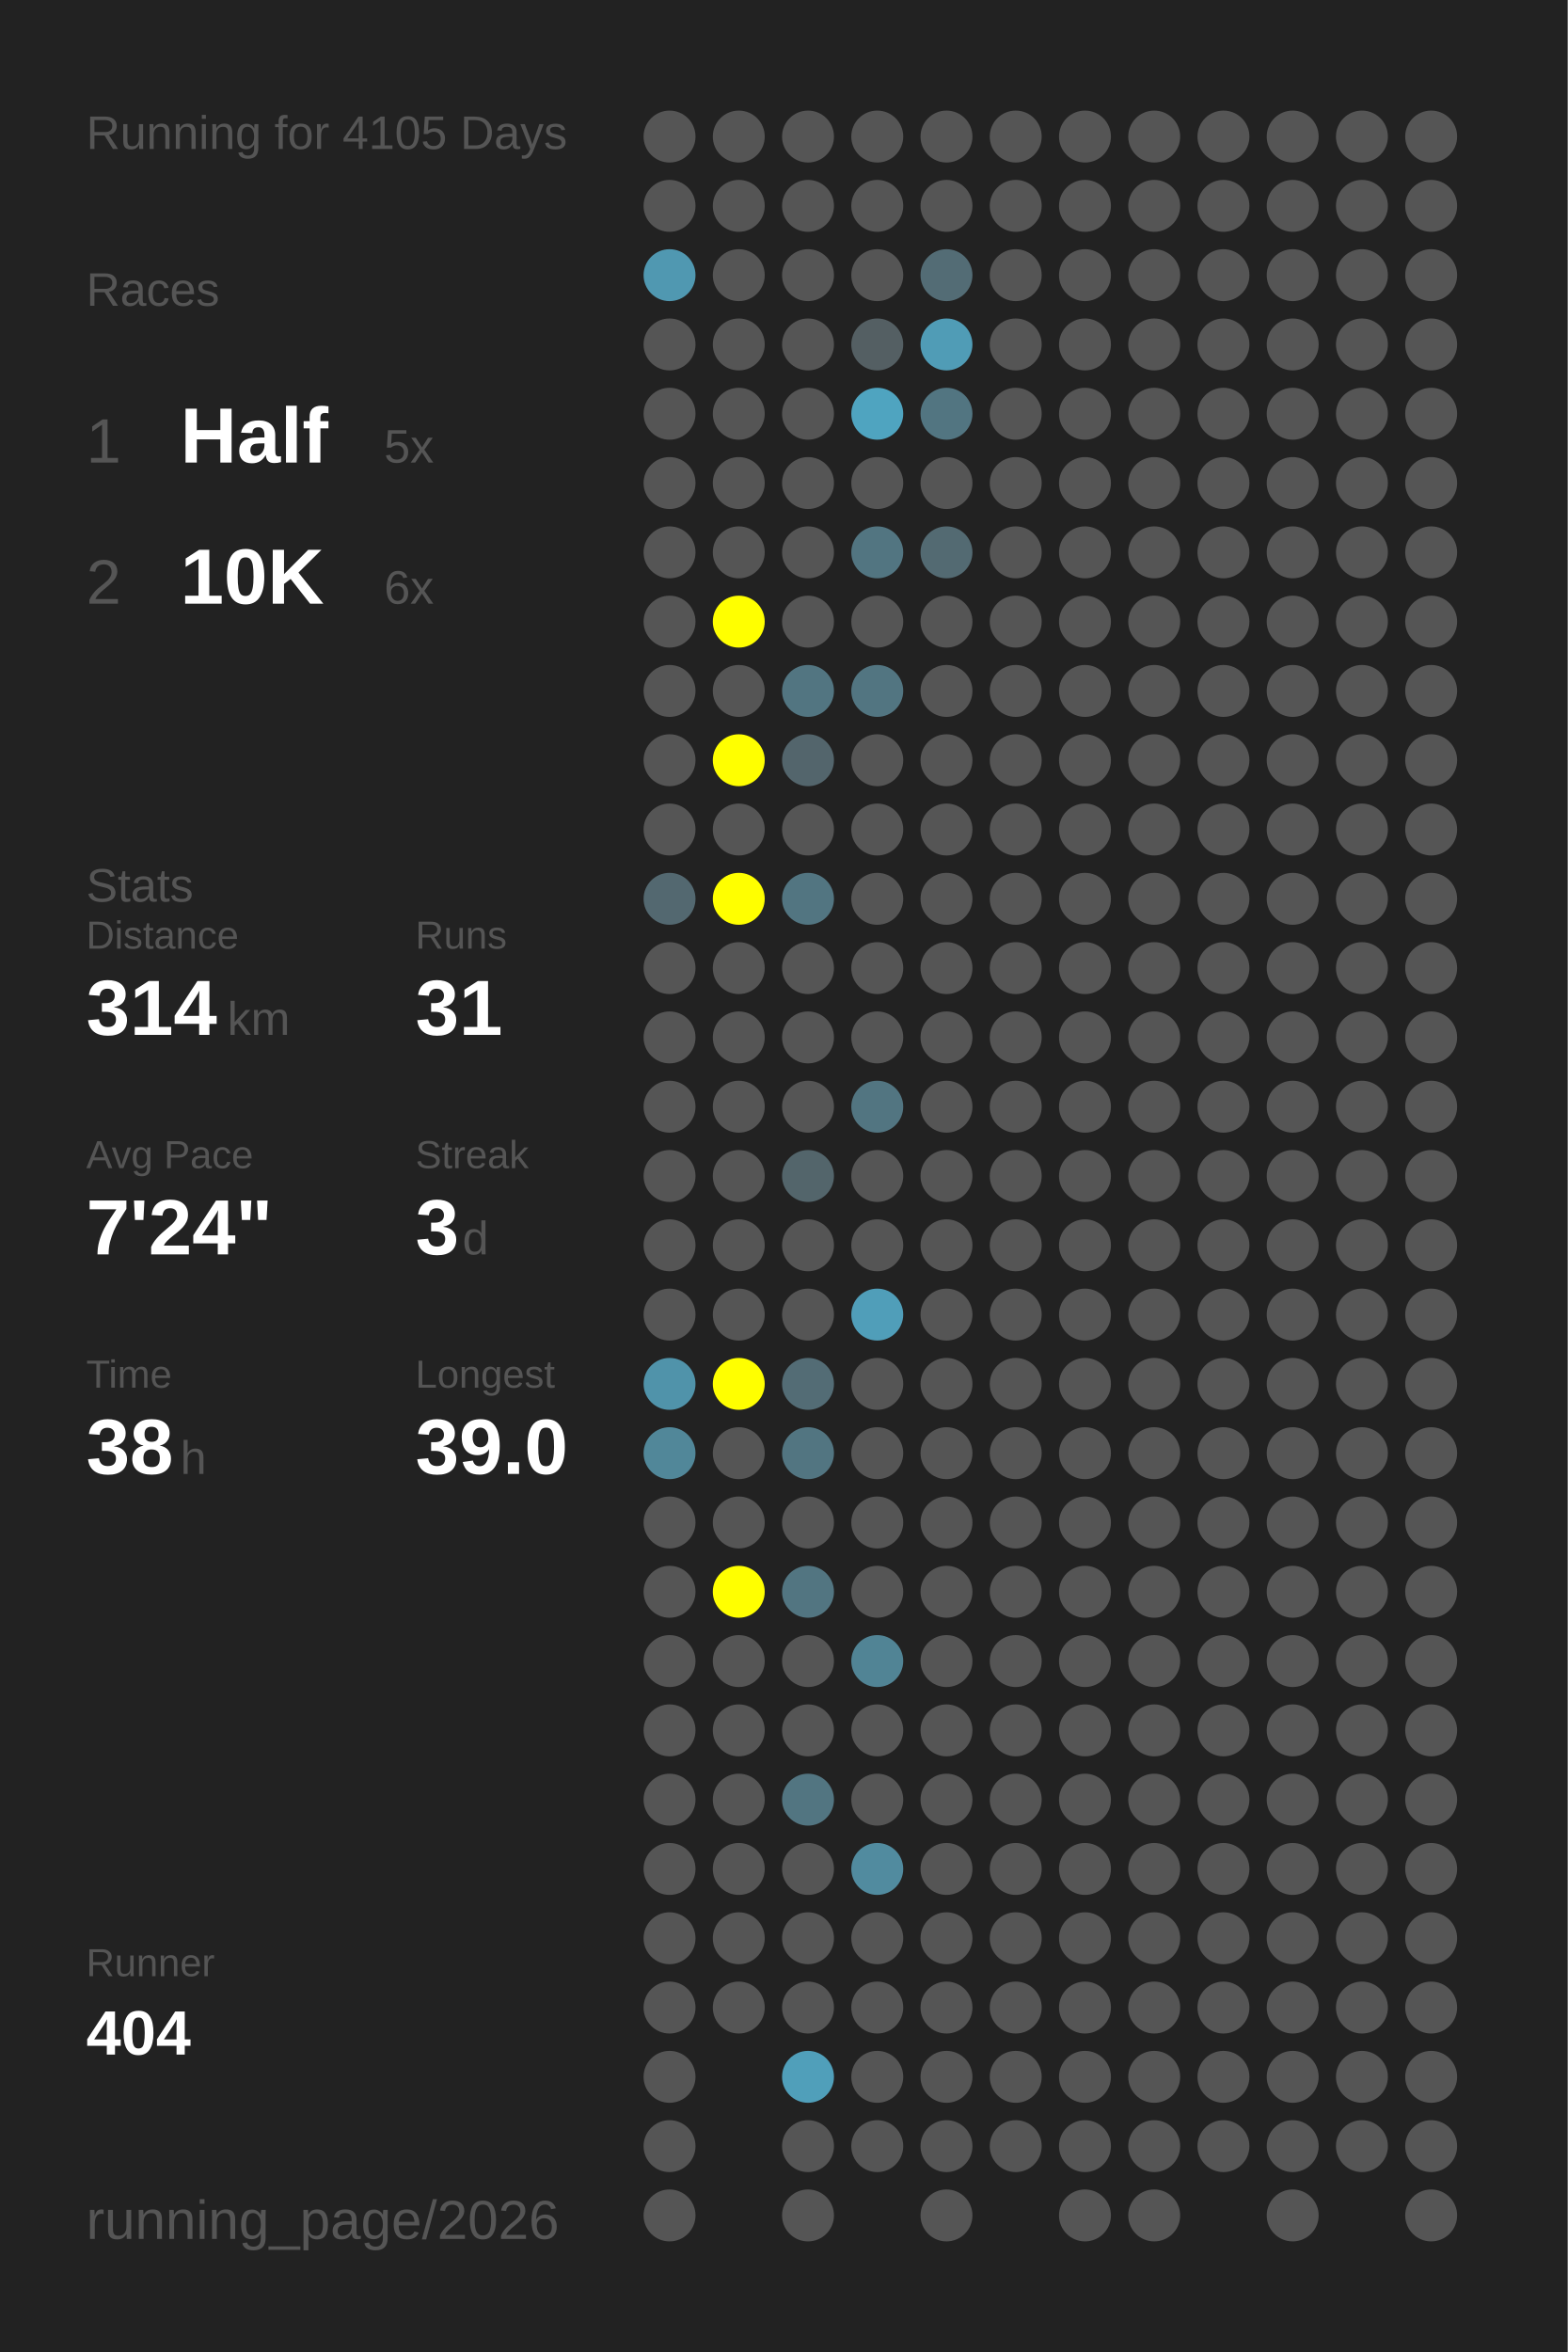
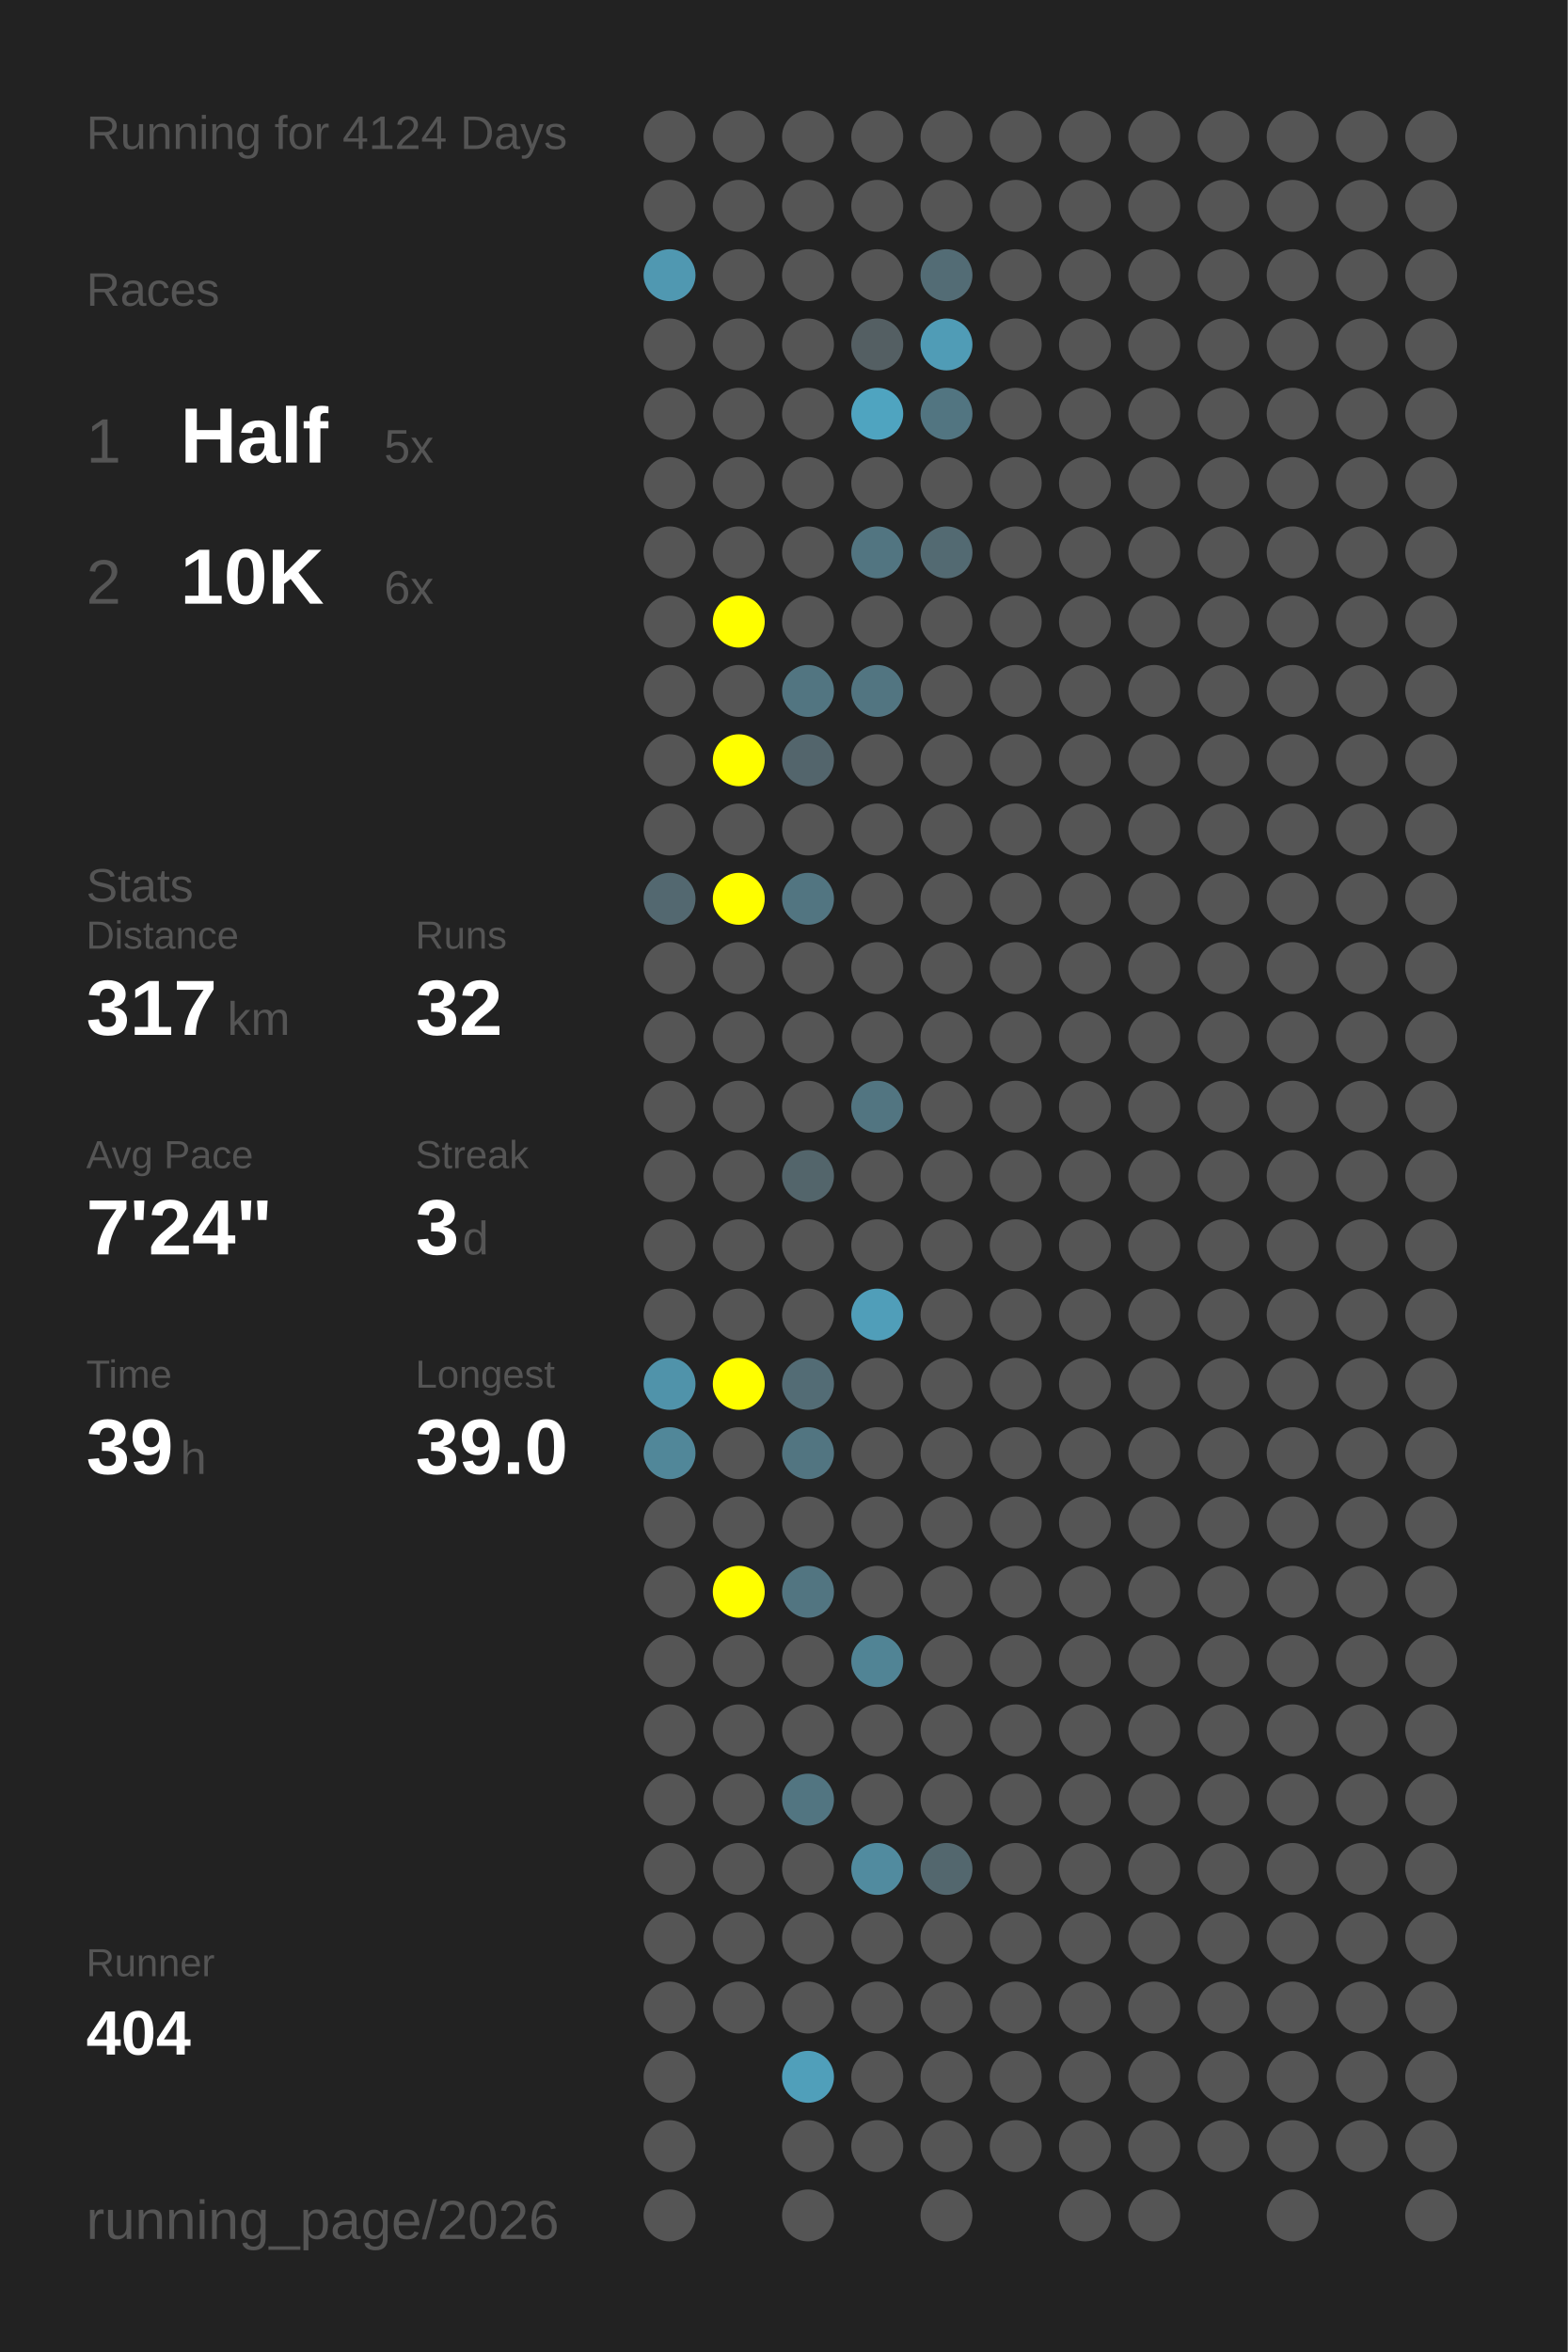
<svg xmlns="http://www.w3.org/2000/svg" baseProfile="full" height="300mm" version="1.1" viewBox="0,0,200,300" width="200mm">
  <defs />
  <rect fill="#222222" height="300" width="200" x="0" y="0" />
-   <text fill="#555555" style="font-size:6px; font-family:Arial;" x="11" y="19">Running for 4105 Days</text>
+   <text fill="#555555" style="font-size:6px; font-family:Arial;" x="11" y="19">Running for 4124 Days</text>
  <text fill="#555555" style="font-size:6px; font-family:Arial;" x="11" y="39">Races</text>
  <text fill="#555555" style="font-size:8px; font-family:Arial;" x="11" y="59">1</text>
  <text fill="#FFFFFF" style="font-size:10px; font-family:Arial; font-weight:bold;" x="23" y="59">Half</text>
  <text fill="#555555" style="font-size:6px; font-family:Arial;" x="49" y="59">5x</text>
  <text fill="#555555" style="font-size:8px; font-family:Arial;" x="11" y="77">2</text>
  <text fill="#FFFFFF" style="font-size:10px; font-family:Arial; font-weight:bold;" x="23" y="77">10K</text>
  <text fill="#555555" style="font-size:6px; font-family:Arial;" x="49" y="77">6x</text>
  <text fill="#555555" style="font-size:6px; font-family:Arial;" x="11" y="115">Stats</text>
  <text fill="#555555" style="font-size:5px; font-family:Arial;" x="11" y="121">Distance</text>
-   <text fill="#FFFFFF" style="font-size:10px; font-family:Arial; font-weight:bold;" x="11" y="132">314</text>
+   <text fill="#FFFFFF" style="font-size:10px; font-family:Arial; font-weight:bold;" x="11" y="132">317</text>
  <text fill="#555555" style="font-size:6px; font-family:Arial;" x="29" y="132">km</text>
  <text fill="#555555" style="font-size:5px; font-family:Arial;" x="53" y="121">Runs</text>
-   <text fill="#FFFFFF" style="font-size:10px; font-family:Arial; font-weight:bold;" x="53" y="132">31</text>
+   <text fill="#FFFFFF" style="font-size:10px; font-family:Arial; font-weight:bold;" x="53" y="132">32</text>
  <text fill="#555555" style="font-size:5px; font-family:Arial;" x="11" y="149">Avg Pace</text>
  <text fill="#FFFFFF" style="font-size:10px; font-family:Arial; font-weight:bold;" x="11" y="160">7'24"</text>
  <text fill="#555555" style="font-size:5px; font-family:Arial;" x="53" y="149">Streak</text>
  <text fill="#FFFFFF" style="font-size:10px; font-family:Arial; font-weight:bold;" x="53" y="160">3</text>
  <text fill="#555555" style="font-size:6px; font-family:Arial;" x="59" y="160">d</text>
  <text fill="#555555" style="font-size:5px; font-family:Arial;" x="11" y="177">Time</text>
-   <text fill="#FFFFFF" style="font-size:10px; font-family:Arial; font-weight:bold;" x="11" y="188">38</text>
+   <text fill="#FFFFFF" style="font-size:10px; font-family:Arial; font-weight:bold;" x="11" y="188">39</text>
  <text fill="#555555" style="font-size:6px; font-family:Arial;" x="23" y="188">h</text>
  <text fill="#555555" style="font-size:5px; font-family:Arial;" x="53" y="177">Longest</text>
  <text fill="#FFFFFF" style="font-size:10px; font-family:Arial; font-weight:bold;" x="53" y="188">39.0</text>
  <text fill="#555555" style="font-size:5px; font-family:Arial;" x="11" y="252.065">Runner</text>
  <text fill="#FFFFFF" style="font-size:8px; font-family:Arial; font-weight:bold;" x="11" y="262.065">404</text>
  <text fill="#555555" style="font-size:7px; font-family:Arial;" x="11" y="285.581">running_page/2026</text>
  <circle cx="85.417" cy="17.419" fill="#555555" r="3.312" />
  <circle cx="85.417" cy="26.258" fill="#555555" r="3.312" />
  <circle cx="85.417" cy="35.097" fill="#5098b1" r="3.312" />
  <circle cx="85.417" cy="43.935" fill="#555555" r="3.312" />
  <circle cx="85.417" cy="52.774" fill="#555555" r="3.312" />
  <circle cx="85.417" cy="61.613" fill="#555555" r="3.312" />
  <circle cx="85.417" cy="70.452" fill="#555555" r="3.312" />
  <circle cx="85.417" cy="79.29" fill="#555555" r="3.312" />
  <circle cx="85.417" cy="88.129" fill="#555555" r="3.312" />
  <circle cx="85.417" cy="96.968" fill="#555555" r="3.312" />
  <circle cx="85.417" cy="105.806" fill="#555555" r="3.312" />
  <circle cx="85.417" cy="114.645" fill="#536870" r="3.312" />
  <circle cx="85.417" cy="123.484" fill="#555555" r="3.312" />
  <circle cx="85.417" cy="132.323" fill="#555555" r="3.312" />
  <circle cx="85.417" cy="141.161" fill="#555555" r="3.312" />
  <circle cx="85.417" cy="150" fill="#555555" r="3.312" />
  <circle cx="85.417" cy="158.839" fill="#555555" r="3.312" />
  <circle cx="85.417" cy="167.677" fill="#555555" r="3.312" />
  <circle cx="85.417" cy="176.516" fill="#5093aa" r="3.312" />
  <circle cx="85.417" cy="185.355" fill="#518799" r="3.312" />
  <circle cx="85.417" cy="194.194" fill="#555555" r="3.312" />
  <circle cx="85.417" cy="203.032" fill="#555555" r="3.312" />
  <circle cx="85.417" cy="211.871" fill="#555555" r="3.312" />
  <circle cx="85.417" cy="220.71" fill="#555555" r="3.312" />
  <circle cx="85.417" cy="229.548" fill="#555555" r="3.312" />
  <circle cx="85.417" cy="238.387" fill="#555555" r="3.312" />
  <circle cx="85.417" cy="247.226" fill="#555555" r="3.312" />
  <circle cx="85.417" cy="256.065" fill="#555555" r="3.312" />
  <circle cx="85.417" cy="264.903" fill="#555555" r="3.312" />
  <circle cx="85.417" cy="273.742" fill="#555555" r="3.312" />
  <circle cx="85.417" cy="282.581" fill="#555555" r="3.312" />
  <circle cx="94.25" cy="17.419" fill="#555555" r="3.312" />
  <circle cx="94.25" cy="26.258" fill="#555555" r="3.312" />
  <circle cx="94.25" cy="35.097" fill="#555555" r="3.312" />
  <circle cx="94.25" cy="43.935" fill="#555555" r="3.312" />
  <circle cx="94.25" cy="52.774" fill="#555555" r="3.312" />
  <circle cx="94.25" cy="61.613" fill="#555555" r="3.312" />
  <circle cx="94.25" cy="70.452" fill="#555555" r="3.312" />
  <circle cx="94.25" cy="79.29" fill="#FFFF00" r="3.312" />
  <circle cx="94.25" cy="88.129" fill="#555555" r="3.312" />
  <circle cx="94.25" cy="96.968" fill="#FFFF00" r="3.312" />
  <circle cx="94.25" cy="105.806" fill="#555555" r="3.312" />
  <circle cx="94.25" cy="114.645" fill="#FFFF00" r="3.312" />
  <circle cx="94.25" cy="123.484" fill="#555555" r="3.312" />
  <circle cx="94.25" cy="132.323" fill="#555555" r="3.312" />
  <circle cx="94.25" cy="141.161" fill="#555555" r="3.312" />
  <circle cx="94.25" cy="150" fill="#555555" r="3.312" />
  <circle cx="94.25" cy="158.839" fill="#555555" r="3.312" />
  <circle cx="94.25" cy="167.677" fill="#555555" r="3.312" />
  <circle cx="94.25" cy="176.516" fill="#FFFF00" r="3.312" />
  <circle cx="94.25" cy="185.355" fill="#555555" r="3.312" />
  <circle cx="94.25" cy="194.194" fill="#555555" r="3.312" />
  <circle cx="94.25" cy="203.032" fill="#FFFF00" r="3.312" />
  <circle cx="94.25" cy="211.871" fill="#555555" r="3.312" />
  <circle cx="94.25" cy="220.71" fill="#555555" r="3.312" />
  <circle cx="94.25" cy="229.548" fill="#555555" r="3.312" />
  <circle cx="94.25" cy="238.387" fill="#555555" r="3.312" />
  <circle cx="94.25" cy="247.226" fill="#555555" r="3.312" />
  <circle cx="94.25" cy="256.065" fill="#555555" r="3.312" />
  <circle cx="103.083" cy="17.419" fill="#555555" r="3.312" />
  <circle cx="103.083" cy="26.258" fill="#555555" r="3.312" />
  <circle cx="103.083" cy="35.097" fill="#555555" r="3.312" />
  <circle cx="103.083" cy="43.935" fill="#555555" r="3.312" />
  <circle cx="103.083" cy="52.774" fill="#555555" r="3.312" />
  <circle cx="103.083" cy="61.613" fill="#555555" r="3.312" />
  <circle cx="103.083" cy="70.452" fill="#555555" r="3.312" />
  <circle cx="103.083" cy="79.29" fill="#555555" r="3.312" />
  <circle cx="103.083" cy="88.129" fill="#527581" r="3.312" />
  <circle cx="103.083" cy="96.968" fill="#53656c" r="3.312" />
  <circle cx="103.083" cy="105.806" fill="#555555" r="3.312" />
  <circle cx="103.083" cy="114.645" fill="#527581" r="3.312" />
  <circle cx="103.083" cy="123.484" fill="#555555" r="3.312" />
  <circle cx="103.083" cy="132.323" fill="#555555" r="3.312" />
  <circle cx="103.083" cy="141.161" fill="#555555" r="3.312" />
  <circle cx="103.083" cy="150" fill="#53656b" r="3.312" />
  <circle cx="103.083" cy="158.839" fill="#555555" r="3.312" />
  <circle cx="103.083" cy="167.677" fill="#555555" r="3.312" />
  <circle cx="103.083" cy="176.516" fill="#536c75" r="3.312" />
  <circle cx="103.083" cy="185.355" fill="#527581" r="3.312" />
  <circle cx="103.083" cy="194.194" fill="#555555" r="3.312" />
  <circle cx="103.083" cy="203.032" fill="#527581" r="3.312" />
  <circle cx="103.083" cy="211.871" fill="#555555" r="3.312" />
  <circle cx="103.083" cy="220.71" fill="#555555" r="3.312" />
  <circle cx="103.083" cy="229.548" fill="#527581" r="3.312" />
  <circle cx="103.083" cy="238.387" fill="#555555" r="3.312" />
  <circle cx="103.083" cy="247.226" fill="#555555" r="3.312" />
  <circle cx="103.083" cy="256.065" fill="#555555" r="3.312" />
  <circle cx="103.083" cy="264.903" fill="#509fba" r="3.312" />
  <circle cx="103.083" cy="273.742" fill="#555555" r="3.312" />
  <circle cx="103.083" cy="282.581" fill="#555555" r="3.312" />
  <circle cx="111.917" cy="17.419" fill="#555555" r="3.312" />
  <circle cx="111.917" cy="26.258" fill="#555555" r="3.312" />
  <circle cx="111.917" cy="35.097" fill="#555555" r="3.312" />
  <circle cx="111.917" cy="43.935" fill="#545f63" r="3.312" />
  <circle cx="111.917" cy="52.774" fill="#4fa4c0" r="3.312" />
  <circle cx="111.917" cy="61.613" fill="#555555" r="3.312" />
  <circle cx="111.917" cy="70.452" fill="#527581" r="3.312" />
  <circle cx="111.917" cy="79.29" fill="#555555" r="3.312" />
  <circle cx="111.917" cy="88.129" fill="#527581" r="3.312" />
  <circle cx="111.917" cy="96.968" fill="#555555" r="3.312" />
  <circle cx="111.917" cy="105.806" fill="#555555" r="3.312" />
  <circle cx="111.917" cy="114.645" fill="#555555" r="3.312" />
  <circle cx="111.917" cy="123.484" fill="#555555" r="3.312" />
  <circle cx="111.917" cy="132.323" fill="#555555" r="3.312" />
  <circle cx="111.917" cy="141.161" fill="#527581" r="3.312" />
  <circle cx="111.917" cy="150" fill="#555555" r="3.312" />
  <circle cx="111.917" cy="158.839" fill="#555555" r="3.312" />
  <circle cx="111.917" cy="167.677" fill="#509eb9" r="3.312" />
  <circle cx="111.917" cy="176.516" fill="#555555" r="3.312" />
  <circle cx="111.917" cy="185.355" fill="#555555" r="3.312" />
  <circle cx="111.917" cy="194.194" fill="#555555" r="3.312" />
  <circle cx="111.917" cy="203.032" fill="#555555" r="3.312" />
  <circle cx="111.917" cy="211.871" fill="#518495" r="3.312" />
  <circle cx="111.917" cy="220.71" fill="#555555" r="3.312" />
  <circle cx="111.917" cy="229.548" fill="#555555" r="3.312" />
  <circle cx="111.917" cy="238.387" fill="#518b9f" r="3.312" />
  <circle cx="111.917" cy="247.226" fill="#555555" r="3.312" />
  <circle cx="111.917" cy="256.065" fill="#555555" r="3.312" />
  <circle cx="111.917" cy="264.903" fill="#555555" r="3.312" />
  <circle cx="111.917" cy="273.742" fill="#555555" r="3.312" />
  <circle cx="120.75" cy="17.419" fill="#555555" r="3.312" />
  <circle cx="120.75" cy="26.258" fill="#555555" r="3.312" />
  <circle cx="120.75" cy="35.097" fill="#536c75" r="3.312" />
  <circle cx="120.75" cy="43.935" fill="#509cb6" r="3.312" />
  <circle cx="120.75" cy="52.774" fill="#527581" r="3.312" />
  <circle cx="120.75" cy="61.613" fill="#555555" r="3.312" />
  <circle cx="120.75" cy="70.452" fill="#536a72" r="3.312" />
  <circle cx="120.75" cy="79.29" fill="#555555" r="3.312" />
  <circle cx="120.75" cy="88.129" fill="#555555" r="3.312" />
  <circle cx="120.75" cy="96.968" fill="#555555" r="3.312" />
  <circle cx="120.75" cy="105.806" fill="#555555" r="3.312" />
  <circle cx="120.75" cy="114.645" fill="#555555" r="3.312" />
  <circle cx="120.75" cy="123.484" fill="#555555" r="3.312" />
  <circle cx="120.75" cy="132.323" fill="#555555" r="3.312" />
  <circle cx="120.75" cy="141.161" fill="#555555" r="3.312" />
  <circle cx="120.75" cy="150" fill="#555555" r="3.312" />
  <circle cx="120.75" cy="158.839" fill="#555555" r="3.312" />
  <circle cx="120.75" cy="167.677" fill="#555555" r="3.312" />
  <circle cx="120.75" cy="176.516" fill="#555555" r="3.312" />
  <circle cx="120.75" cy="185.355" fill="#555555" r="3.312" />
  <circle cx="120.75" cy="194.194" fill="#555555" r="3.312" />
  <circle cx="120.75" cy="203.032" fill="#555555" r="3.312" />
  <circle cx="120.75" cy="211.871" fill="#555555" r="3.312" />
  <circle cx="120.75" cy="220.71" fill="#555555" r="3.312" />
  <circle cx="120.75" cy="229.548" fill="#555555" r="3.312" />
-   <circle cx="120.75" cy="238.387" fill="#555555" r="3.312" />
+   <circle cx="120.75" cy="238.387" fill="#53676e" r="3.312" />
  <circle cx="120.75" cy="247.226" fill="#555555" r="3.312" />
  <circle cx="120.75" cy="256.065" fill="#555555" r="3.312" />
  <circle cx="120.75" cy="264.903" fill="#555555" r="3.312" />
  <circle cx="120.75" cy="273.742" fill="#555555" r="3.312" />
  <circle cx="120.75" cy="282.581" fill="#555555" r="3.312" />
  <circle cx="129.583" cy="17.419" fill="#555555" r="3.312" />
  <circle cx="129.583" cy="26.258" fill="#555555" r="3.312" />
  <circle cx="129.583" cy="35.097" fill="#555555" r="3.312" />
  <circle cx="129.583" cy="43.935" fill="#555555" r="3.312" />
  <circle cx="129.583" cy="52.774" fill="#555555" r="3.312" />
  <circle cx="129.583" cy="61.613" fill="#555555" r="3.312" />
  <circle cx="129.583" cy="70.452" fill="#555555" r="3.312" />
  <circle cx="129.583" cy="79.29" fill="#555555" r="3.312" />
  <circle cx="129.583" cy="88.129" fill="#555555" r="3.312" />
  <circle cx="129.583" cy="96.968" fill="#555555" r="3.312" />
  <circle cx="129.583" cy="105.806" fill="#555555" r="3.312" />
  <circle cx="129.583" cy="114.645" fill="#555555" r="3.312" />
  <circle cx="129.583" cy="123.484" fill="#555555" r="3.312" />
  <circle cx="129.583" cy="132.323" fill="#555555" r="3.312" />
  <circle cx="129.583" cy="141.161" fill="#555555" r="3.312" />
  <circle cx="129.583" cy="150" fill="#555555" r="3.312" />
  <circle cx="129.583" cy="158.839" fill="#555555" r="3.312" />
  <circle cx="129.583" cy="167.677" fill="#555555" r="3.312" />
  <circle cx="129.583" cy="176.516" fill="#555555" r="3.312" />
  <circle cx="129.583" cy="185.355" fill="#555555" r="3.312" />
  <circle cx="129.583" cy="194.194" fill="#555555" r="3.312" />
  <circle cx="129.583" cy="203.032" fill="#555555" r="3.312" />
  <circle cx="129.583" cy="211.871" fill="#555555" r="3.312" />
  <circle cx="129.583" cy="220.71" fill="#555555" r="3.312" />
  <circle cx="129.583" cy="229.548" fill="#555555" r="3.312" />
  <circle cx="129.583" cy="238.387" fill="#555555" r="3.312" />
  <circle cx="129.583" cy="247.226" fill="#555555" r="3.312" />
  <circle cx="129.583" cy="256.065" fill="#555555" r="3.312" />
  <circle cx="129.583" cy="264.903" fill="#555555" r="3.312" />
  <circle cx="129.583" cy="273.742" fill="#555555" r="3.312" />
  <circle cx="138.417" cy="17.419" fill="#555555" r="3.312" />
  <circle cx="138.417" cy="26.258" fill="#555555" r="3.312" />
  <circle cx="138.417" cy="35.097" fill="#555555" r="3.312" />
  <circle cx="138.417" cy="43.935" fill="#555555" r="3.312" />
  <circle cx="138.417" cy="52.774" fill="#555555" r="3.312" />
  <circle cx="138.417" cy="61.613" fill="#555555" r="3.312" />
  <circle cx="138.417" cy="70.452" fill="#555555" r="3.312" />
  <circle cx="138.417" cy="79.29" fill="#555555" r="3.312" />
  <circle cx="138.417" cy="88.129" fill="#555555" r="3.312" />
  <circle cx="138.417" cy="96.968" fill="#555555" r="3.312" />
  <circle cx="138.417" cy="105.806" fill="#555555" r="3.312" />
  <circle cx="138.417" cy="114.645" fill="#555555" r="3.312" />
  <circle cx="138.417" cy="123.484" fill="#555555" r="3.312" />
  <circle cx="138.417" cy="132.323" fill="#555555" r="3.312" />
  <circle cx="138.417" cy="141.161" fill="#555555" r="3.312" />
  <circle cx="138.417" cy="150" fill="#555555" r="3.312" />
  <circle cx="138.417" cy="158.839" fill="#555555" r="3.312" />
  <circle cx="138.417" cy="167.677" fill="#555555" r="3.312" />
  <circle cx="138.417" cy="176.516" fill="#555555" r="3.312" />
  <circle cx="138.417" cy="185.355" fill="#555555" r="3.312" />
  <circle cx="138.417" cy="194.194" fill="#555555" r="3.312" />
  <circle cx="138.417" cy="203.032" fill="#555555" r="3.312" />
  <circle cx="138.417" cy="211.871" fill="#555555" r="3.312" />
  <circle cx="138.417" cy="220.71" fill="#555555" r="3.312" />
  <circle cx="138.417" cy="229.548" fill="#555555" r="3.312" />
  <circle cx="138.417" cy="238.387" fill="#555555" r="3.312" />
  <circle cx="138.417" cy="247.226" fill="#555555" r="3.312" />
  <circle cx="138.417" cy="256.065" fill="#555555" r="3.312" />
  <circle cx="138.417" cy="264.903" fill="#555555" r="3.312" />
  <circle cx="138.417" cy="273.742" fill="#555555" r="3.312" />
  <circle cx="138.417" cy="282.581" fill="#555555" r="3.312" />
  <circle cx="147.25" cy="17.419" fill="#555555" r="3.312" />
  <circle cx="147.25" cy="26.258" fill="#555555" r="3.312" />
  <circle cx="147.25" cy="35.097" fill="#555555" r="3.312" />
  <circle cx="147.25" cy="43.935" fill="#555555" r="3.312" />
  <circle cx="147.25" cy="52.774" fill="#555555" r="3.312" />
  <circle cx="147.25" cy="61.613" fill="#555555" r="3.312" />
  <circle cx="147.25" cy="70.452" fill="#555555" r="3.312" />
  <circle cx="147.25" cy="79.29" fill="#555555" r="3.312" />
  <circle cx="147.25" cy="88.129" fill="#555555" r="3.312" />
  <circle cx="147.25" cy="96.968" fill="#555555" r="3.312" />
  <circle cx="147.25" cy="105.806" fill="#555555" r="3.312" />
  <circle cx="147.25" cy="114.645" fill="#555555" r="3.312" />
  <circle cx="147.25" cy="123.484" fill="#555555" r="3.312" />
  <circle cx="147.25" cy="132.323" fill="#555555" r="3.312" />
  <circle cx="147.25" cy="141.161" fill="#555555" r="3.312" />
  <circle cx="147.25" cy="150" fill="#555555" r="3.312" />
  <circle cx="147.25" cy="158.839" fill="#555555" r="3.312" />
  <circle cx="147.25" cy="167.677" fill="#555555" r="3.312" />
  <circle cx="147.25" cy="176.516" fill="#555555" r="3.312" />
  <circle cx="147.25" cy="185.355" fill="#555555" r="3.312" />
  <circle cx="147.25" cy="194.194" fill="#555555" r="3.312" />
  <circle cx="147.25" cy="203.032" fill="#555555" r="3.312" />
  <circle cx="147.25" cy="211.871" fill="#555555" r="3.312" />
  <circle cx="147.25" cy="220.71" fill="#555555" r="3.312" />
  <circle cx="147.25" cy="229.548" fill="#555555" r="3.312" />
  <circle cx="147.25" cy="238.387" fill="#555555" r="3.312" />
  <circle cx="147.25" cy="247.226" fill="#555555" r="3.312" />
  <circle cx="147.25" cy="256.065" fill="#555555" r="3.312" />
  <circle cx="147.25" cy="264.903" fill="#555555" r="3.312" />
  <circle cx="147.25" cy="273.742" fill="#555555" r="3.312" />
  <circle cx="147.25" cy="282.581" fill="#555555" r="3.312" />
  <circle cx="156.083" cy="17.419" fill="#555555" r="3.312" />
  <circle cx="156.083" cy="26.258" fill="#555555" r="3.312" />
  <circle cx="156.083" cy="35.097" fill="#555555" r="3.312" />
  <circle cx="156.083" cy="43.935" fill="#555555" r="3.312" />
  <circle cx="156.083" cy="52.774" fill="#555555" r="3.312" />
  <circle cx="156.083" cy="61.613" fill="#555555" r="3.312" />
  <circle cx="156.083" cy="70.452" fill="#555555" r="3.312" />
  <circle cx="156.083" cy="79.29" fill="#555555" r="3.312" />
  <circle cx="156.083" cy="88.129" fill="#555555" r="3.312" />
  <circle cx="156.083" cy="96.968" fill="#555555" r="3.312" />
  <circle cx="156.083" cy="105.806" fill="#555555" r="3.312" />
  <circle cx="156.083" cy="114.645" fill="#555555" r="3.312" />
  <circle cx="156.083" cy="123.484" fill="#555555" r="3.312" />
  <circle cx="156.083" cy="132.323" fill="#555555" r="3.312" />
  <circle cx="156.083" cy="141.161" fill="#555555" r="3.312" />
  <circle cx="156.083" cy="150" fill="#555555" r="3.312" />
  <circle cx="156.083" cy="158.839" fill="#555555" r="3.312" />
  <circle cx="156.083" cy="167.677" fill="#555555" r="3.312" />
  <circle cx="156.083" cy="176.516" fill="#555555" r="3.312" />
  <circle cx="156.083" cy="185.355" fill="#555555" r="3.312" />
  <circle cx="156.083" cy="194.194" fill="#555555" r="3.312" />
  <circle cx="156.083" cy="203.032" fill="#555555" r="3.312" />
  <circle cx="156.083" cy="211.871" fill="#555555" r="3.312" />
  <circle cx="156.083" cy="220.71" fill="#555555" r="3.312" />
  <circle cx="156.083" cy="229.548" fill="#555555" r="3.312" />
  <circle cx="156.083" cy="238.387" fill="#555555" r="3.312" />
  <circle cx="156.083" cy="247.226" fill="#555555" r="3.312" />
  <circle cx="156.083" cy="256.065" fill="#555555" r="3.312" />
  <circle cx="156.083" cy="264.903" fill="#555555" r="3.312" />
  <circle cx="156.083" cy="273.742" fill="#555555" r="3.312" />
  <circle cx="164.917" cy="17.419" fill="#555555" r="3.312" />
  <circle cx="164.917" cy="26.258" fill="#555555" r="3.312" />
  <circle cx="164.917" cy="35.097" fill="#555555" r="3.312" />
  <circle cx="164.917" cy="43.935" fill="#555555" r="3.312" />
  <circle cx="164.917" cy="52.774" fill="#555555" r="3.312" />
  <circle cx="164.917" cy="61.613" fill="#555555" r="3.312" />
  <circle cx="164.917" cy="70.452" fill="#555555" r="3.312" />
  <circle cx="164.917" cy="79.29" fill="#555555" r="3.312" />
  <circle cx="164.917" cy="88.129" fill="#555555" r="3.312" />
  <circle cx="164.917" cy="96.968" fill="#555555" r="3.312" />
  <circle cx="164.917" cy="105.806" fill="#555555" r="3.312" />
  <circle cx="164.917" cy="114.645" fill="#555555" r="3.312" />
  <circle cx="164.917" cy="123.484" fill="#555555" r="3.312" />
  <circle cx="164.917" cy="132.323" fill="#555555" r="3.312" />
  <circle cx="164.917" cy="141.161" fill="#555555" r="3.312" />
  <circle cx="164.917" cy="150" fill="#555555" r="3.312" />
  <circle cx="164.917" cy="158.839" fill="#555555" r="3.312" />
  <circle cx="164.917" cy="167.677" fill="#555555" r="3.312" />
  <circle cx="164.917" cy="176.516" fill="#555555" r="3.312" />
  <circle cx="164.917" cy="185.355" fill="#555555" r="3.312" />
  <circle cx="164.917" cy="194.194" fill="#555555" r="3.312" />
  <circle cx="164.917" cy="203.032" fill="#555555" r="3.312" />
  <circle cx="164.917" cy="211.871" fill="#555555" r="3.312" />
  <circle cx="164.917" cy="220.71" fill="#555555" r="3.312" />
  <circle cx="164.917" cy="229.548" fill="#555555" r="3.312" />
  <circle cx="164.917" cy="238.387" fill="#555555" r="3.312" />
  <circle cx="164.917" cy="247.226" fill="#555555" r="3.312" />
  <circle cx="164.917" cy="256.065" fill="#555555" r="3.312" />
  <circle cx="164.917" cy="264.903" fill="#555555" r="3.312" />
  <circle cx="164.917" cy="273.742" fill="#555555" r="3.312" />
  <circle cx="164.917" cy="282.581" fill="#555555" r="3.312" />
  <circle cx="173.75" cy="17.419" fill="#555555" r="3.312" />
  <circle cx="173.75" cy="26.258" fill="#555555" r="3.312" />
  <circle cx="173.75" cy="35.097" fill="#555555" r="3.312" />
  <circle cx="173.75" cy="43.935" fill="#555555" r="3.312" />
  <circle cx="173.75" cy="52.774" fill="#555555" r="3.312" />
  <circle cx="173.75" cy="61.613" fill="#555555" r="3.312" />
  <circle cx="173.75" cy="70.452" fill="#555555" r="3.312" />
  <circle cx="173.75" cy="79.29" fill="#555555" r="3.312" />
  <circle cx="173.75" cy="88.129" fill="#555555" r="3.312" />
  <circle cx="173.75" cy="96.968" fill="#555555" r="3.312" />
  <circle cx="173.75" cy="105.806" fill="#555555" r="3.312" />
  <circle cx="173.75" cy="114.645" fill="#555555" r="3.312" />
  <circle cx="173.75" cy="123.484" fill="#555555" r="3.312" />
  <circle cx="173.75" cy="132.323" fill="#555555" r="3.312" />
  <circle cx="173.75" cy="141.161" fill="#555555" r="3.312" />
  <circle cx="173.75" cy="150" fill="#555555" r="3.312" />
  <circle cx="173.75" cy="158.839" fill="#555555" r="3.312" />
  <circle cx="173.75" cy="167.677" fill="#555555" r="3.312" />
  <circle cx="173.75" cy="176.516" fill="#555555" r="3.312" />
  <circle cx="173.75" cy="185.355" fill="#555555" r="3.312" />
  <circle cx="173.75" cy="194.194" fill="#555555" r="3.312" />
  <circle cx="173.75" cy="203.032" fill="#555555" r="3.312" />
  <circle cx="173.75" cy="211.871" fill="#555555" r="3.312" />
  <circle cx="173.75" cy="220.71" fill="#555555" r="3.312" />
  <circle cx="173.75" cy="229.548" fill="#555555" r="3.312" />
  <circle cx="173.75" cy="238.387" fill="#555555" r="3.312" />
  <circle cx="173.75" cy="247.226" fill="#555555" r="3.312" />
  <circle cx="173.75" cy="256.065" fill="#555555" r="3.312" />
  <circle cx="173.75" cy="264.903" fill="#555555" r="3.312" />
  <circle cx="173.75" cy="273.742" fill="#555555" r="3.312" />
  <circle cx="182.583" cy="17.419" fill="#555555" r="3.312" />
  <circle cx="182.583" cy="26.258" fill="#555555" r="3.312" />
  <circle cx="182.583" cy="35.097" fill="#555555" r="3.312" />
  <circle cx="182.583" cy="43.935" fill="#555555" r="3.312" />
  <circle cx="182.583" cy="52.774" fill="#555555" r="3.312" />
  <circle cx="182.583" cy="61.613" fill="#555555" r="3.312" />
  <circle cx="182.583" cy="70.452" fill="#555555" r="3.312" />
  <circle cx="182.583" cy="79.29" fill="#555555" r="3.312" />
  <circle cx="182.583" cy="88.129" fill="#555555" r="3.312" />
  <circle cx="182.583" cy="96.968" fill="#555555" r="3.312" />
  <circle cx="182.583" cy="105.806" fill="#555555" r="3.312" />
  <circle cx="182.583" cy="114.645" fill="#555555" r="3.312" />
  <circle cx="182.583" cy="123.484" fill="#555555" r="3.312" />
  <circle cx="182.583" cy="132.323" fill="#555555" r="3.312" />
  <circle cx="182.583" cy="141.161" fill="#555555" r="3.312" />
  <circle cx="182.583" cy="150" fill="#555555" r="3.312" />
  <circle cx="182.583" cy="158.839" fill="#555555" r="3.312" />
  <circle cx="182.583" cy="167.677" fill="#555555" r="3.312" />
  <circle cx="182.583" cy="176.516" fill="#555555" r="3.312" />
  <circle cx="182.583" cy="185.355" fill="#555555" r="3.312" />
  <circle cx="182.583" cy="194.194" fill="#555555" r="3.312" />
  <circle cx="182.583" cy="203.032" fill="#555555" r="3.312" />
  <circle cx="182.583" cy="211.871" fill="#555555" r="3.312" />
  <circle cx="182.583" cy="220.71" fill="#555555" r="3.312" />
  <circle cx="182.583" cy="229.548" fill="#555555" r="3.312" />
  <circle cx="182.583" cy="238.387" fill="#555555" r="3.312" />
  <circle cx="182.583" cy="247.226" fill="#555555" r="3.312" />
  <circle cx="182.583" cy="256.065" fill="#555555" r="3.312" />
  <circle cx="182.583" cy="264.903" fill="#555555" r="3.312" />
  <circle cx="182.583" cy="273.742" fill="#555555" r="3.312" />
  <circle cx="182.583" cy="282.581" fill="#555555" r="3.312" />
</svg>
